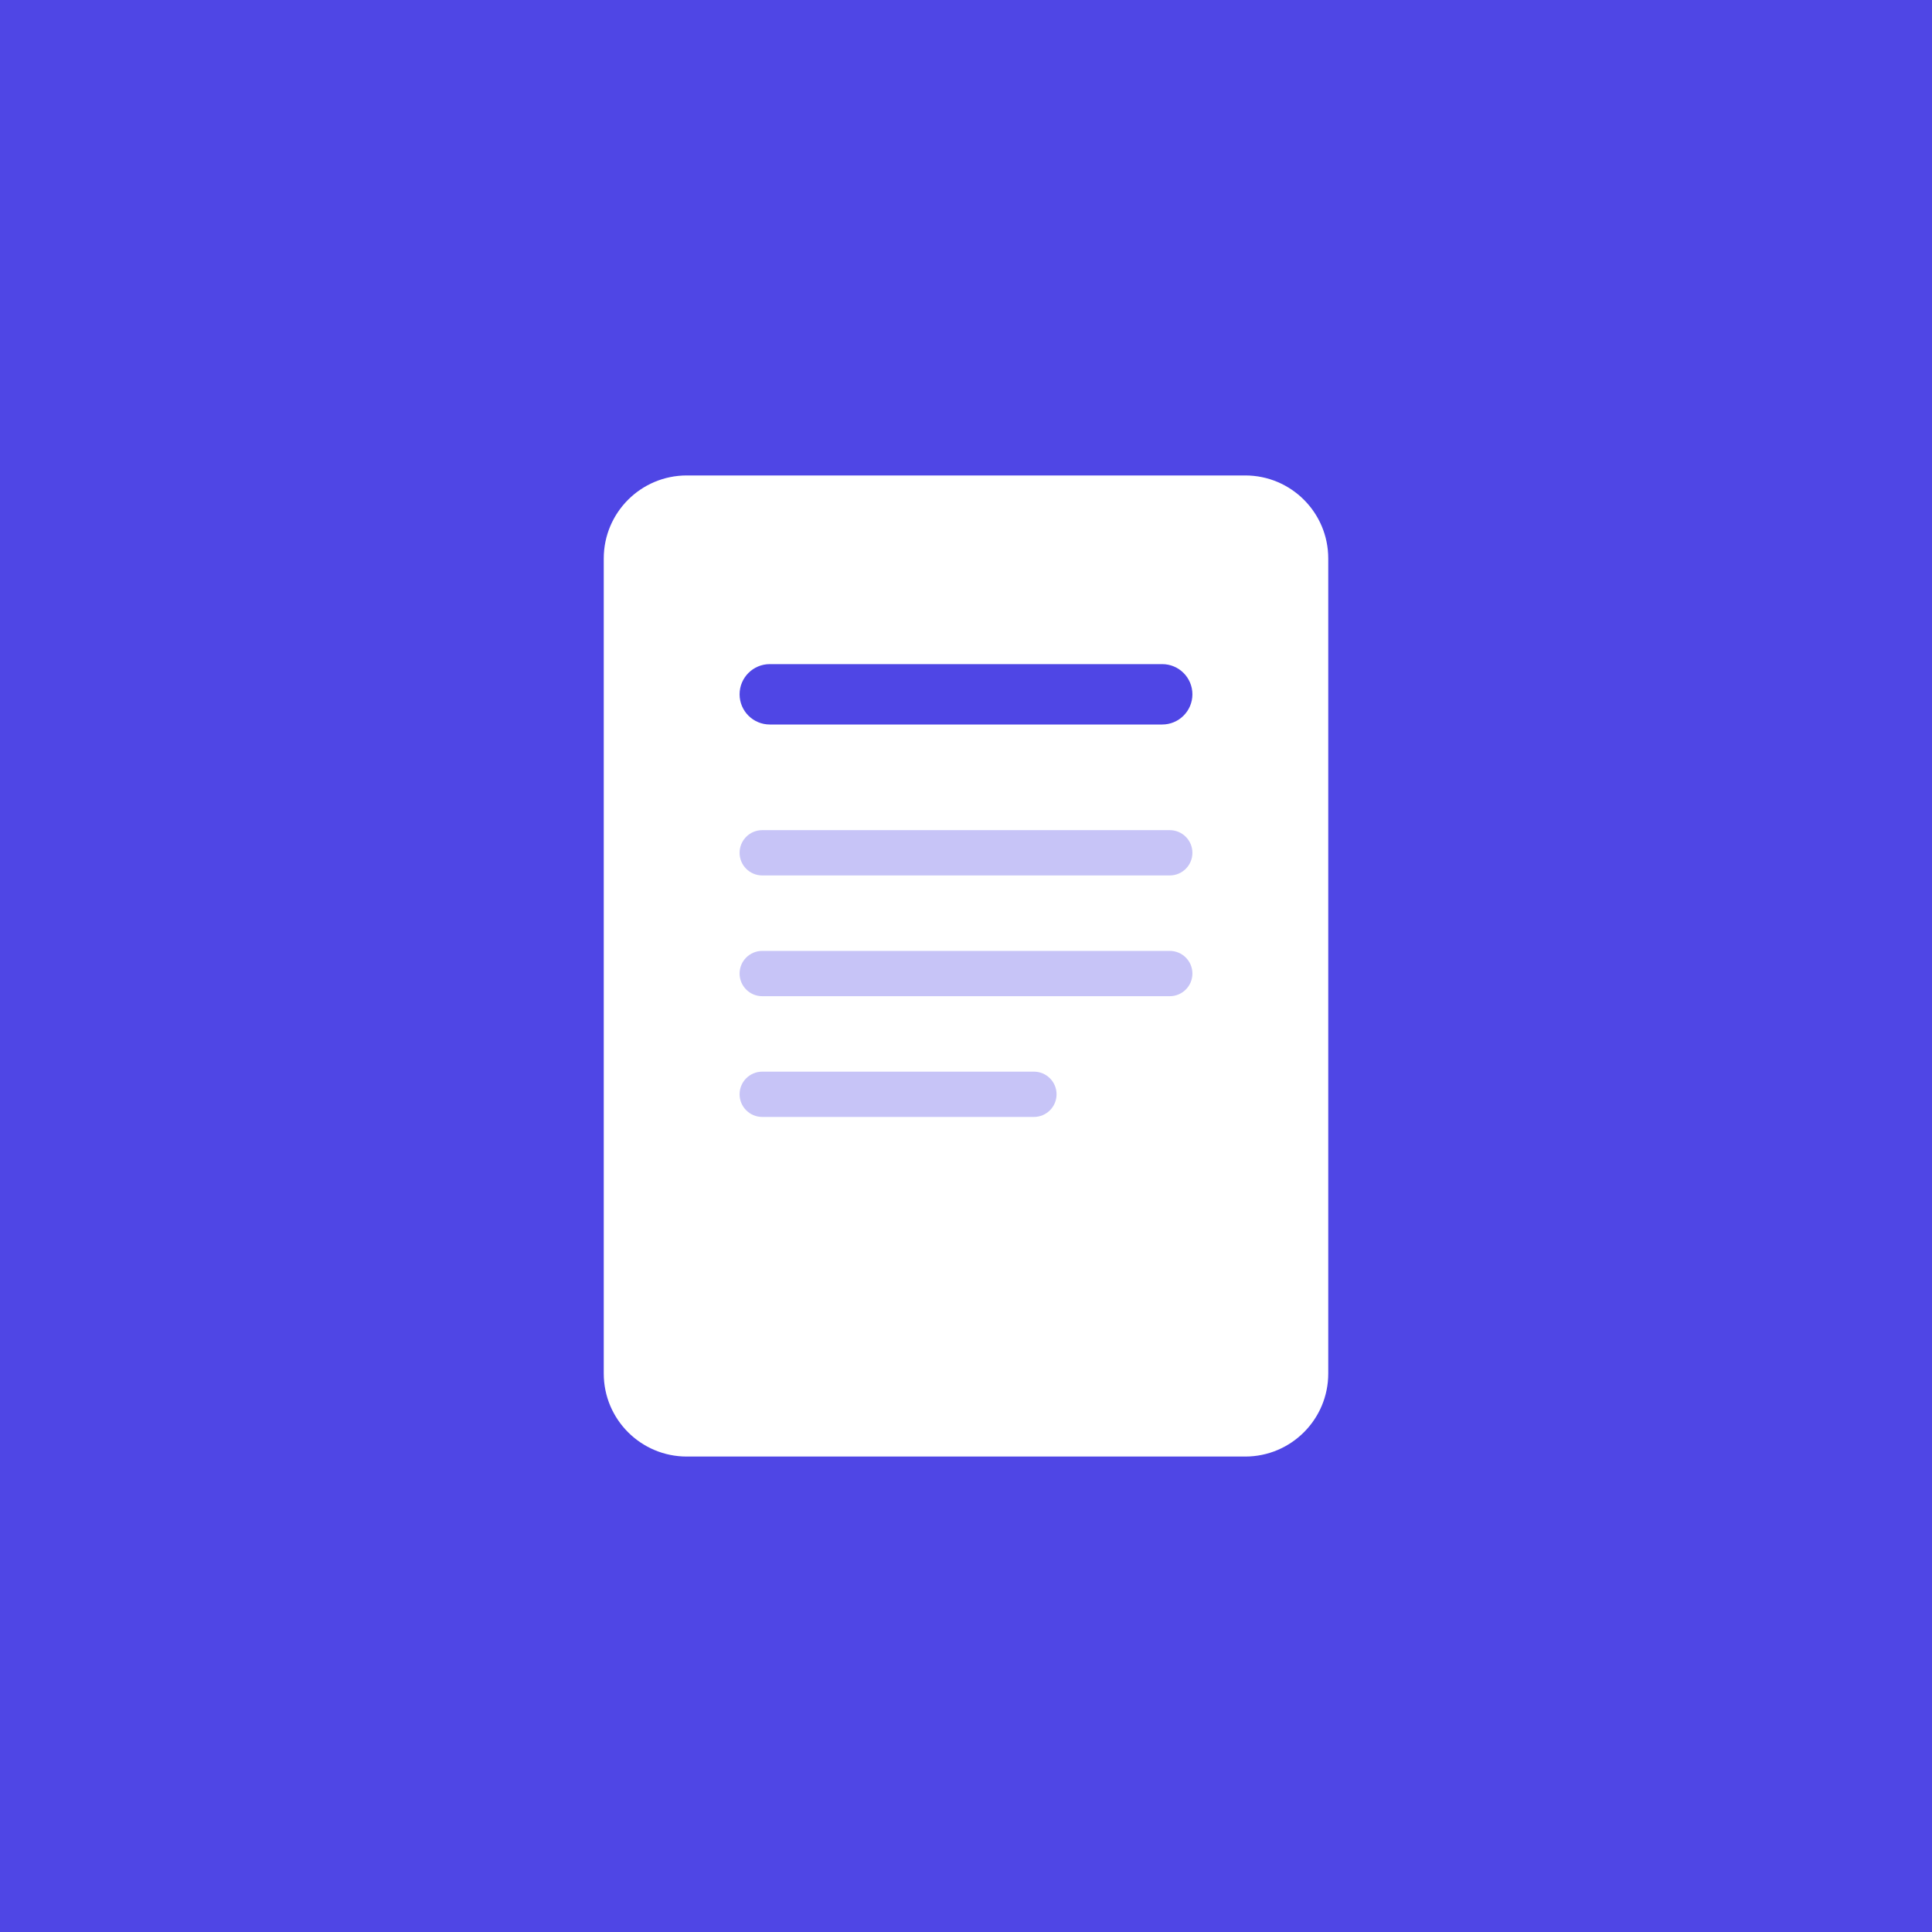
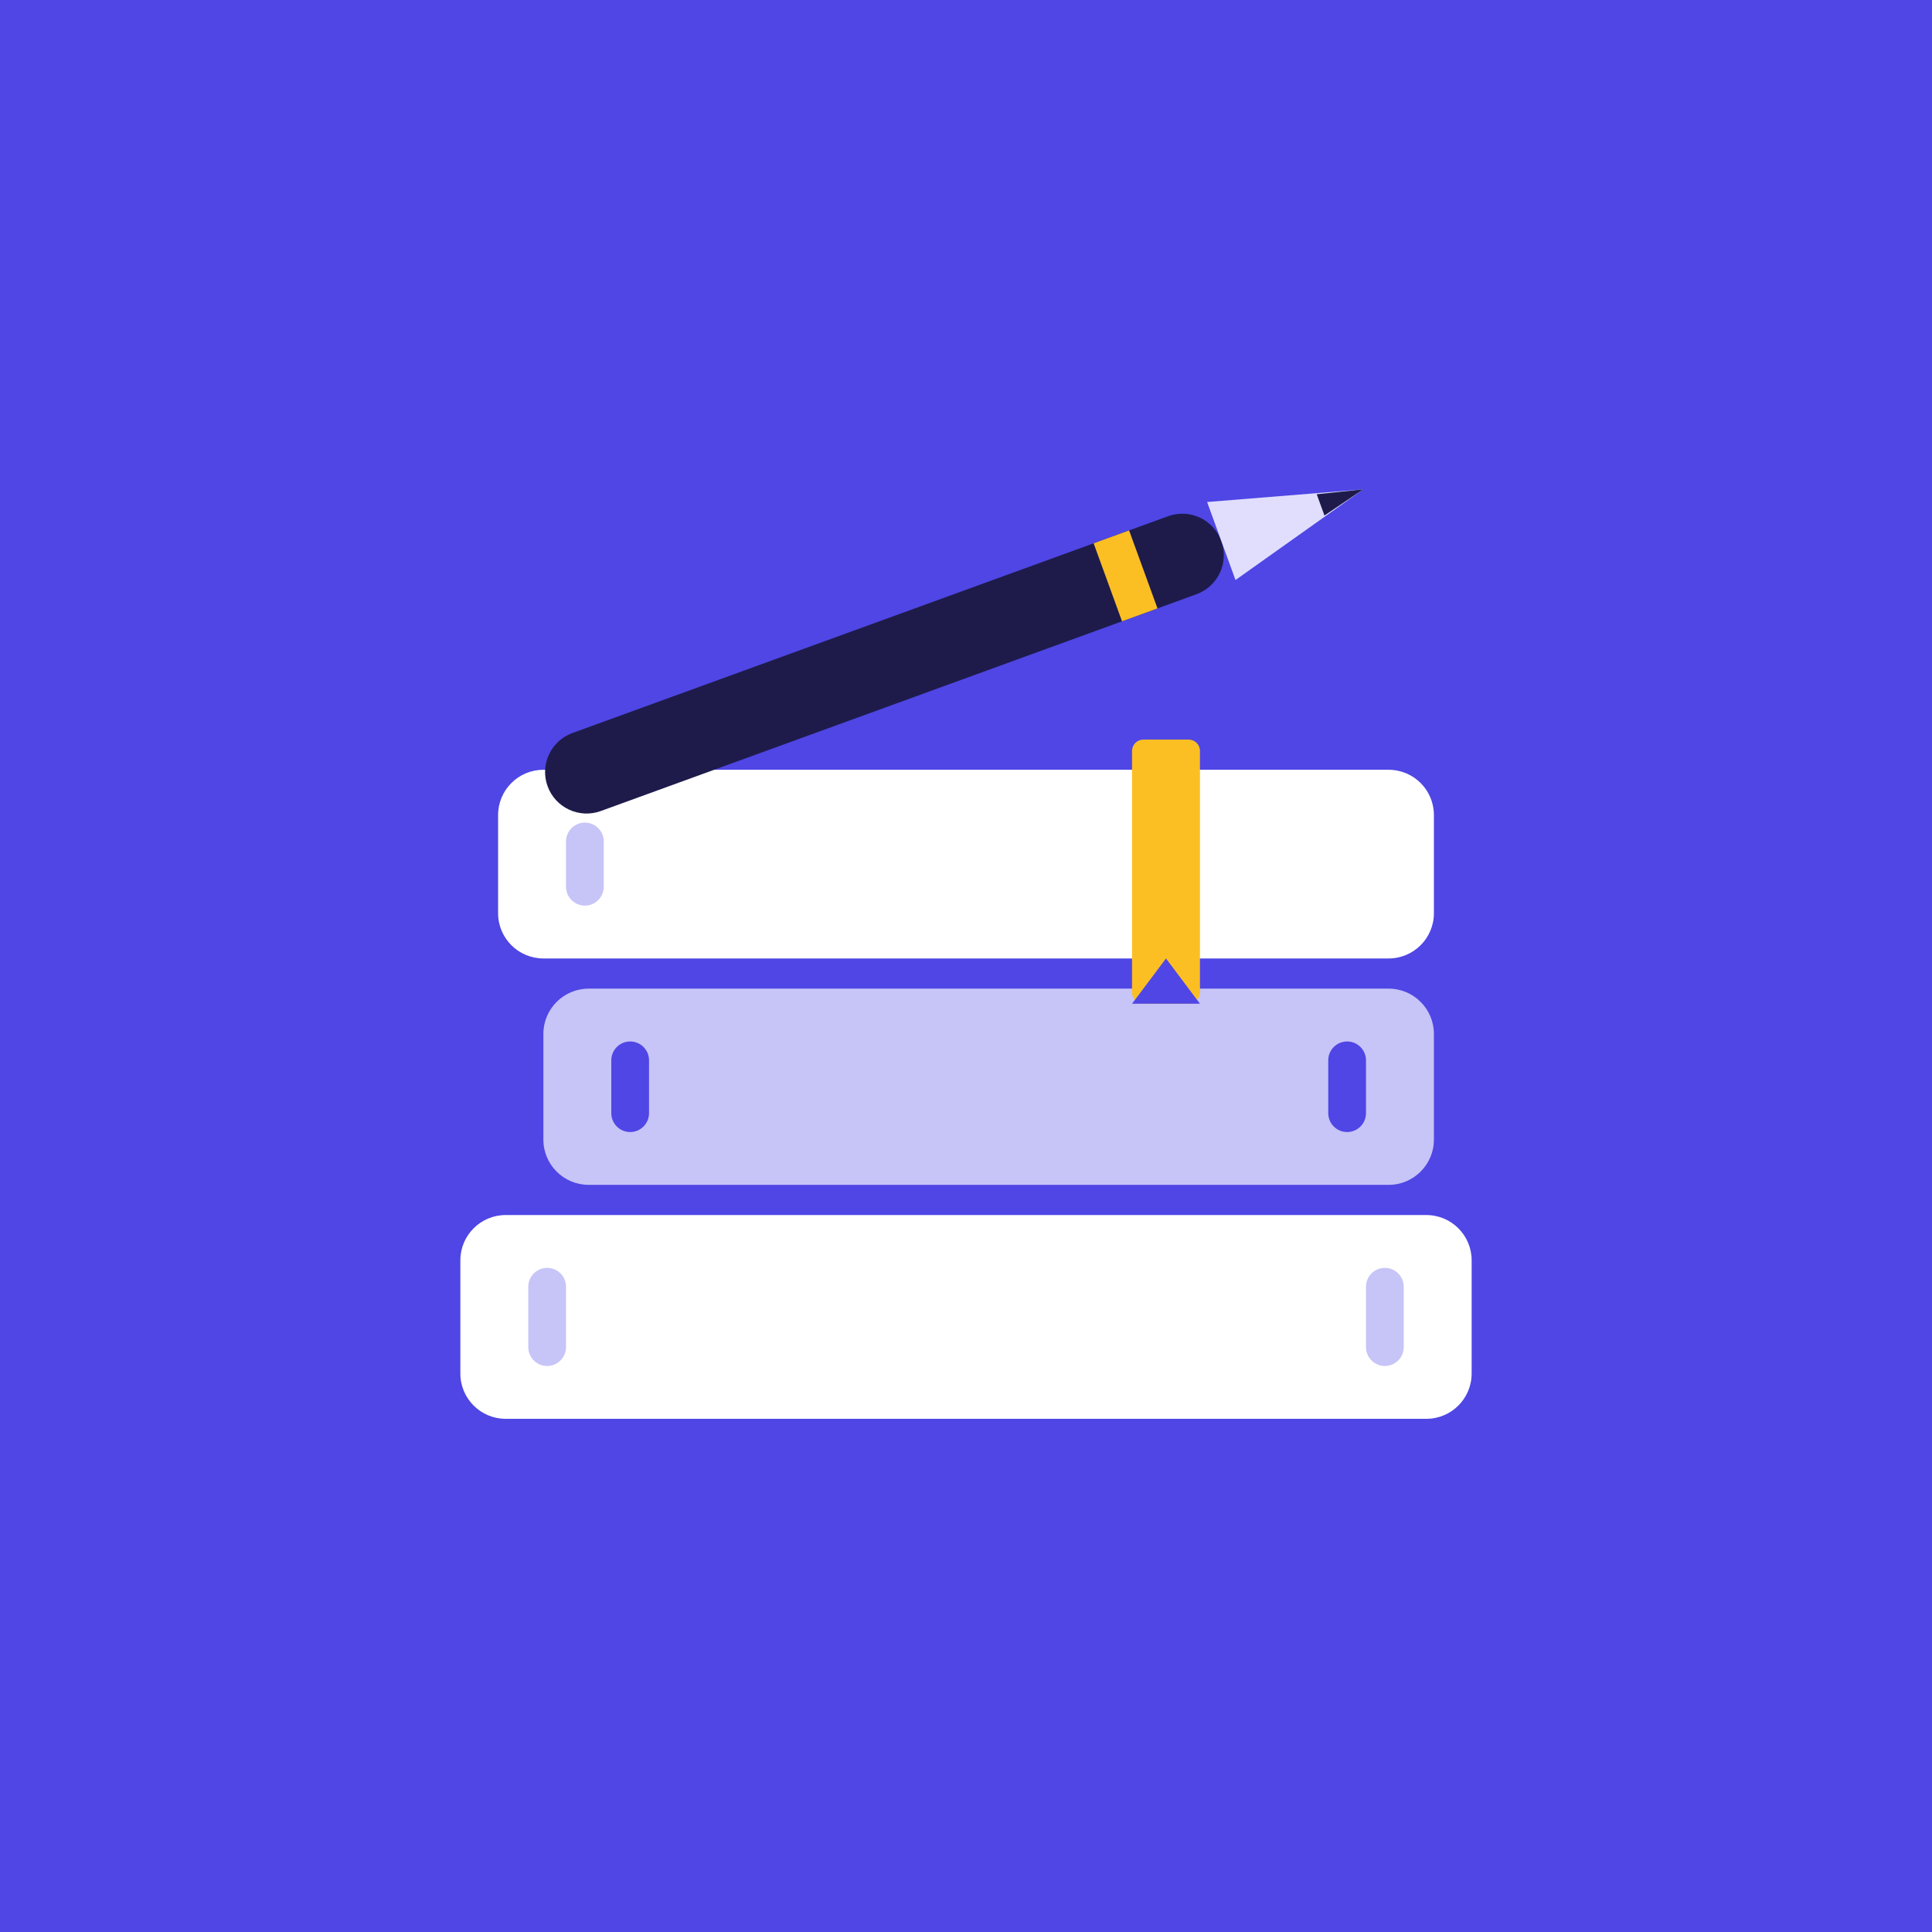
<svg xmlns="http://www.w3.org/2000/svg" viewBox="0 0 512 512">
  <rect width="512" height="512" fill="#4f46e5" />
-   <rect x="160" y="126" width="192" height="260" rx="22" fill="#ffffff" />
-   <rect x="196" y="176" width="120" height="16" rx="8" fill="#4f46e5" />
-   <rect x="196" y="220" width="120" height="12" rx="6" fill="#c7c4f7" />
-   <rect x="196" y="252" width="120" height="12" rx="6" fill="#c7c4f7" />
-   <rect x="196" y="284" width="84" height="12" rx="6" fill="#c7c4f7" />
+   <rect x="122" y="322" width="268" height="54" rx="12" fill="#ffffff" />
+   <rect x="140" y="336" width="10" height="26" rx="5" fill="#c7c4f7" />
+   <rect x="362" y="336" width="10" height="26" rx="5" fill="#c7c4f7" />
+   <rect x="144" y="262" width="236" height="52" rx="12" fill="#c7c4f7" />
+   <rect x="162" y="276" width="10" height="24" rx="5" fill="#4f46e5" />
+   <rect x="352" y="276" width="10" height="24" rx="5" fill="#4f46e5" />
+   <rect x="132" y="204" width="248" height="50" rx="12" fill="#ffffff" />
+   <rect x="150" y="218" width="10" height="22" rx="5" fill="#c7c4f7" />
+   <rect x="300" y="196" width="18" height="70" rx="3" fill="#fbbf24" />
+   <path d="M300 266 L309 254 L318 266 Z" fill="#4f46e5" />
+   <g transform="translate(256 168) rotate(-20)">
+     <rect x="-118" y="-11" width="190" height="22" rx="11" fill="#1e1b4b" />
+     <rect x="40" y="-11" width="10" height="22" fill="#fbbf24" />
+     <path d="M72 -11 L112 0 L72 11 Z" fill="#e0defc" />
+     <path d="M100 -3 L112 0 L100 3 Z" fill="#1e1b4b" />
+   </g>
</svg>
